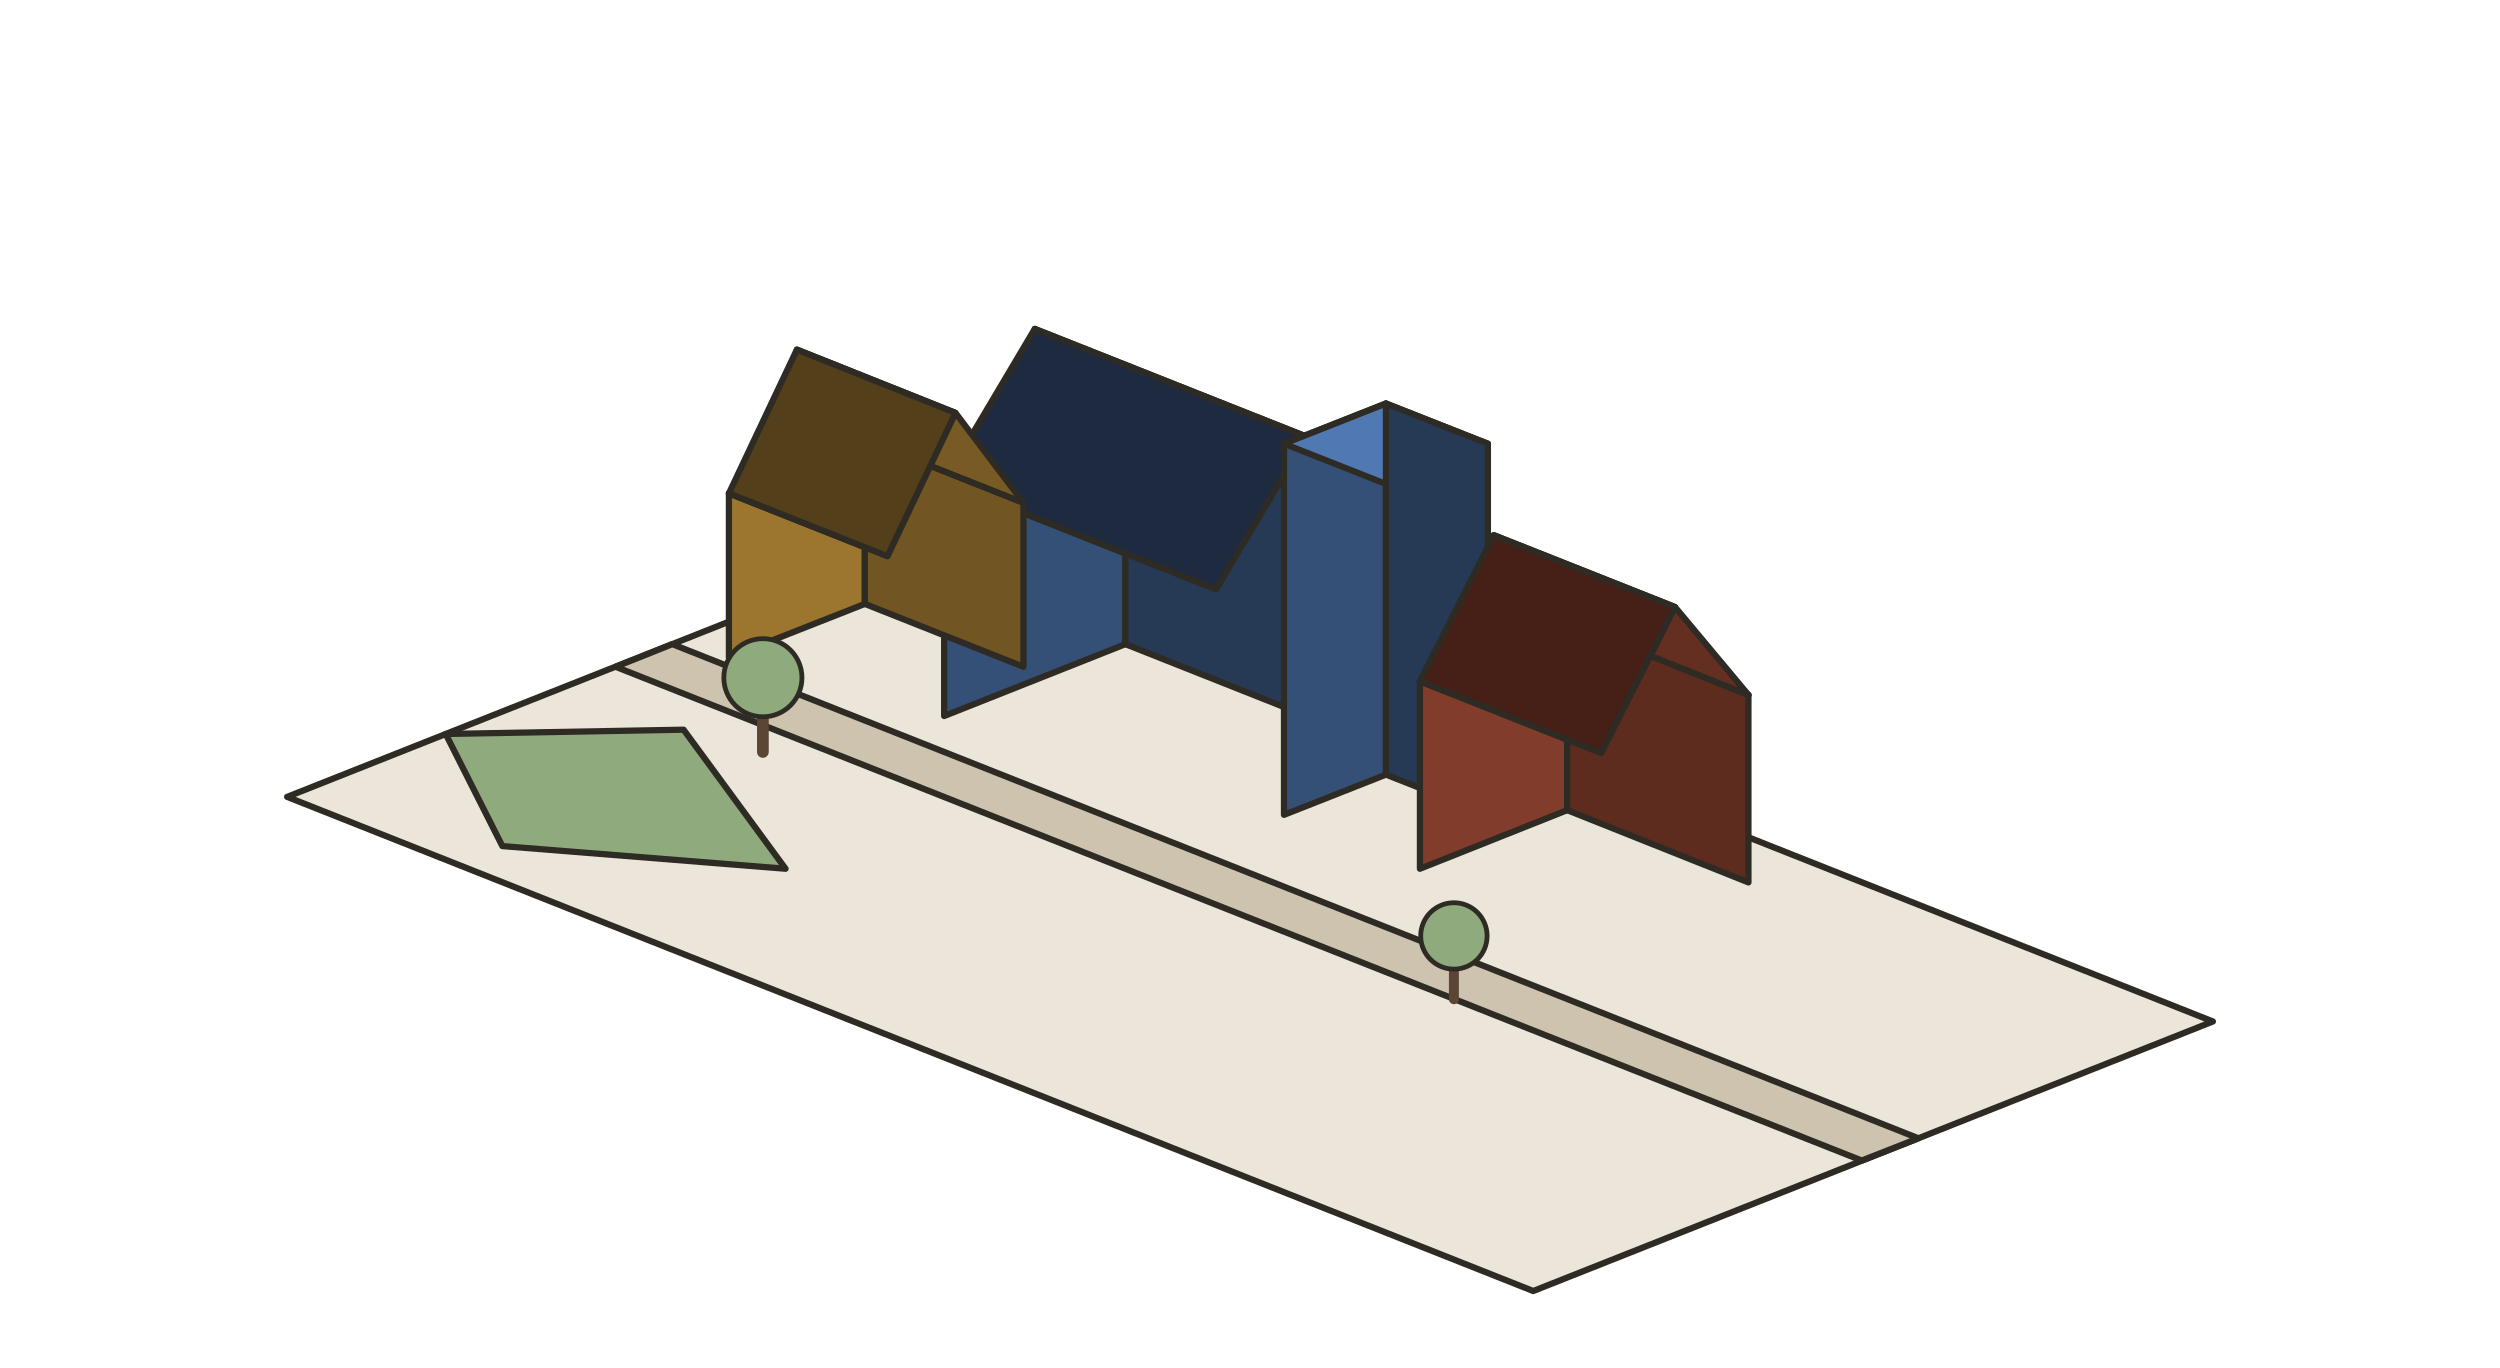
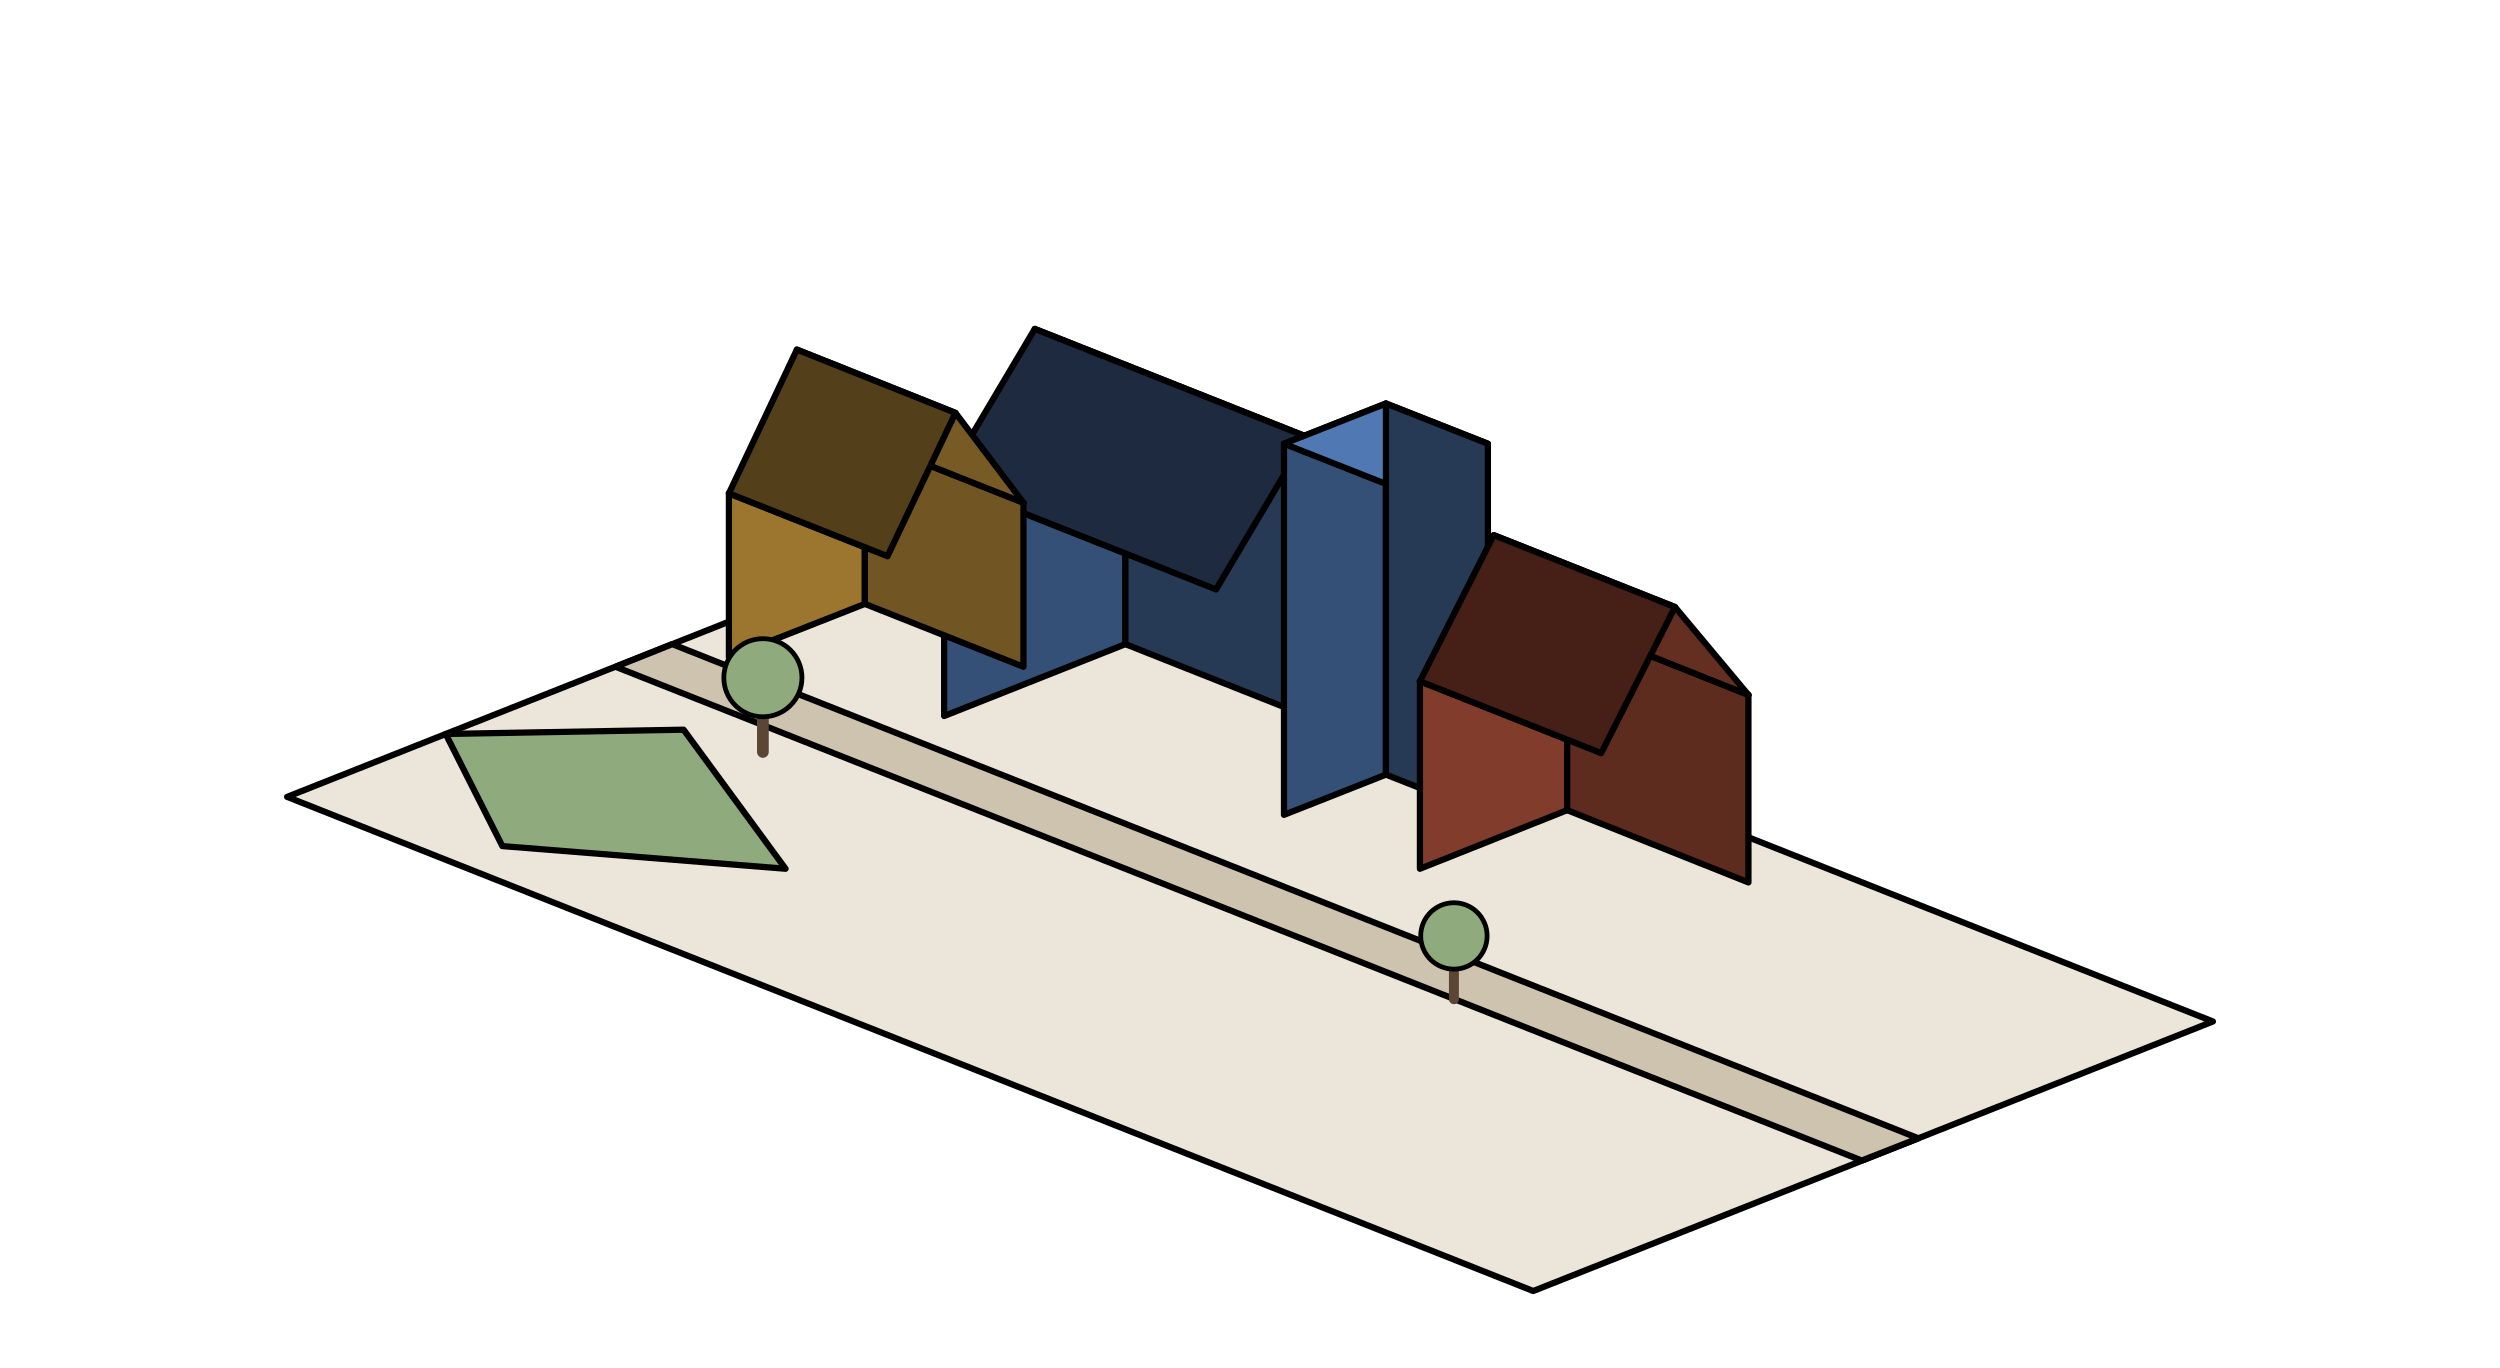
<svg xmlns="http://www.w3.org/2000/svg" width="640" height="350" viewBox="0 0 640 350" role="img" aria-labelledby="modell-annaeherung-title">
-   <polygon points="247.5,135.0 566.5,261.5 392.5,330.5 73.5,204.0" fill="#ece6da" stroke="#2e2a24" stroke-width="1.6" stroke-linejoin="round" />
-   <polygon points="175.0,186.8 201.1,222.4 128.6,216.6 114.1,187.9" fill="#8faa7c" stroke="#2e2a24" stroke-width="1.6" stroke-linejoin="round" />
-   <polygon points="172.1,164.9 491.1,291.4 476.6,297.1 157.6,170.7" fill="#cdc3ae" stroke="#2e2a24" stroke-width="1.6" stroke-linejoin="round" />
-   <polygon points="288.1,104.9 241.7,123.3 241.7,183.3 288.1,164.9" fill="#355077" stroke="#2e2a24" stroke-width="1.6" stroke-linejoin="round" />
-   <polygon points="288.1,104.9 357.7,132.5 311.3,150.9 241.7,123.3" fill="#5078b2" stroke="#2e2a24" stroke-width="1.6" stroke-linejoin="round" />
-   <polygon points="288.1,104.9 357.7,132.5 357.7,192.5 288.1,164.9" fill="#263a56" stroke="#2e2a24" stroke-width="1.6" stroke-linejoin="round" />
-   <polygon points="288.1,104.9 357.7,132.5 334.5,111.8 264.9,84.2" fill="#293d5b" stroke="#2e2a24" stroke-width="1.6" stroke-linejoin="round" />
-   <polygon points="241.7,123.3 311.3,150.9 334.5,111.8 264.9,84.2" fill="#1d2a3f" stroke="#2e2a24" stroke-width="1.6" stroke-linejoin="round" />
-   <polygon points="354.8,103.3 328.7,113.6 328.7,208.6 354.8,198.3" fill="#355077" stroke="#2e2a24" stroke-width="1.6" stroke-linejoin="round" />
-   <polygon points="354.8,103.3 380.9,113.6 354.8,123.9 328.7,113.6" fill="#5078b2" stroke="#2e2a24" stroke-width="1.6" stroke-linejoin="round" />
-   <polygon points="354.8,103.3 380.9,113.6 380.9,208.6 354.8,198.3" fill="#263a56" stroke="#2e2a24" stroke-width="1.6" stroke-linejoin="round" />
-   <polygon points="221.4,112.6 186.6,126.3 186.6,168.3 221.4,154.6" fill="#9c762f" stroke="#2e2a24" stroke-width="1.6" stroke-linejoin="round" />
-   <polygon points="221.4,112.6 262.0,128.7 227.2,142.4 186.6,126.3" fill="#eab146" stroke="#2e2a24" stroke-width="1.6" stroke-linejoin="round" />
-   <polygon points="221.4,112.6 262.0,128.7 262.0,170.7 221.4,154.6" fill="#715522" stroke="#2e2a24" stroke-width="1.6" stroke-linejoin="round" />
-   <polygon points="221.4,112.6 262.0,128.7 244.6,105.7 204.0,89.5" fill="#785b24" stroke="#2e2a24" stroke-width="1.6" stroke-linejoin="round" />
-   <polygon points="186.6,126.3 227.2,142.4 244.6,105.7 204.0,89.5" fill="#533f19" stroke="#2e2a24" stroke-width="1.6" stroke-linejoin="round" />
-   <polygon points="401.2,159.4 363.5,174.4 363.5,222.4 401.2,207.4" fill="#823c2b" stroke="#2e2a24" stroke-width="1.6" stroke-linejoin="round" />
-   <polygon points="401.2,159.4 447.6,177.9 409.9,192.8 363.5,174.4" fill="#c35a41" stroke="#2e2a24" stroke-width="1.6" stroke-linejoin="round" />
-   <polygon points="401.2,159.4 447.6,177.9 447.6,225.9 401.2,207.4" fill="#5e2b1f" stroke="#2e2a24" stroke-width="1.6" stroke-linejoin="round" />
-   <polygon points="401.2,159.4 447.6,177.9 428.8,155.4 382.4,137.0" fill="#642e21" stroke="#2e2a24" stroke-width="1.6" stroke-linejoin="round" />
-   <polygon points="363.5,174.4 409.9,192.8 428.8,155.4 382.4,137.0" fill="#462017" stroke="#2e2a24" stroke-width="1.6" stroke-linejoin="round" />
+   <polygon points="247.5,135.0 566.5,261.5 392.5,330.5 73.5,204.0" fill="#ece6da" stroke="currentColor" stroke-width="1.6" stroke-linejoin="round" />
+   <polygon points="175.0,186.8 201.1,222.4 128.6,216.6 114.1,187.9" fill="#8faa7c" stroke="currentColor" stroke-width="1.6" stroke-linejoin="round" />
+   <polygon points="172.1,164.9 491.1,291.4 476.6,297.1 157.6,170.7" fill="#cdc3ae" stroke="currentColor" stroke-width="1.6" stroke-linejoin="round" />
+   <polygon points="288.1,104.9 241.7,123.3 241.7,183.3 288.1,164.9" fill="#355077" stroke="currentColor" stroke-width="1.6" stroke-linejoin="round" />
+   <polygon points="288.1,104.9 357.7,132.5 311.3,150.9 241.7,123.3" fill="#5078b2" stroke="currentColor" stroke-width="1.6" stroke-linejoin="round" />
+   <polygon points="288.1,104.9 357.7,132.5 357.7,192.5 288.1,164.9" fill="#263a56" stroke="currentColor" stroke-width="1.6" stroke-linejoin="round" />
+   <polygon points="288.1,104.9 357.7,132.5 334.5,111.8 264.9,84.2" fill="#293d5b" stroke="currentColor" stroke-width="1.6" stroke-linejoin="round" />
+   <polygon points="241.7,123.3 311.3,150.9 334.5,111.8 264.9,84.2" fill="#1d2a3f" stroke="currentColor" stroke-width="1.6" stroke-linejoin="round" />
+   <polygon points="354.8,103.3 328.7,113.6 328.7,208.6 354.8,198.3" fill="#355077" stroke="currentColor" stroke-width="1.6" stroke-linejoin="round" />
+   <polygon points="354.8,103.3 380.9,113.6 354.8,123.9 328.7,113.6" fill="#5078b2" stroke="currentColor" stroke-width="1.6" stroke-linejoin="round" />
+   <polygon points="354.8,103.3 380.9,113.6 380.9,208.6 354.8,198.3" fill="#263a56" stroke="currentColor" stroke-width="1.6" stroke-linejoin="round" />
+   <polygon points="221.4,112.6 186.6,126.3 186.6,168.3 221.4,154.6" fill="#9c762f" stroke="currentColor" stroke-width="1.6" stroke-linejoin="round" />
+   <polygon points="221.4,112.6 262.0,128.7 227.2,142.4 186.6,126.3" fill="#eab146" stroke="currentColor" stroke-width="1.6" stroke-linejoin="round" />
+   <polygon points="221.4,112.6 262.0,128.7 262.0,170.7 221.4,154.6" fill="#715522" stroke="currentColor" stroke-width="1.6" stroke-linejoin="round" />
+   <polygon points="221.4,112.6 262.0,128.7 244.6,105.7 204.0,89.5" fill="#785b24" stroke="currentColor" stroke-width="1.6" stroke-linejoin="round" />
+   <polygon points="186.6,126.3 227.2,142.4 244.6,105.7 204.0,89.5" fill="#533f19" stroke="currentColor" stroke-width="1.6" stroke-linejoin="round" />
+   <polygon points="401.2,159.4 363.5,174.4 363.5,222.4 401.2,207.4" fill="#823c2b" stroke="currentColor" stroke-width="1.6" stroke-linejoin="round" />
+   <polygon points="401.2,159.4 447.6,177.9 409.9,192.8 363.5,174.4" fill="#c35a41" stroke="currentColor" stroke-width="1.6" stroke-linejoin="round" />
+   <polygon points="401.2,159.4 447.6,177.9 447.6,225.9 401.2,207.4" fill="#5e2b1f" stroke="currentColor" stroke-width="1.6" stroke-linejoin="round" />
+   <polygon points="401.2,159.4 447.6,177.9 428.8,155.4 382.4,137.0" fill="#642e21" stroke="currentColor" stroke-width="1.6" stroke-linejoin="round" />
+   <polygon points="363.5,174.4 409.9,192.8 428.8,155.4 382.4,137.0" fill="#462017" stroke="currentColor" stroke-width="1.6" stroke-linejoin="round" />
  <line x1="195.3" y1="192.5" x2="195.3" y2="182.5" stroke="#5b4636" stroke-width="3" stroke-linecap="round" />
-   <circle cx="195.3" cy="173.5" r="10" fill="#8faa7c" stroke="#2e2a24" stroke-width="1.23" />
+   <circle cx="195.3" cy="173.5" r="10" fill="#8faa7c" stroke="currentColor" stroke-width="1.23" />
  <line x1="372.2" y1="255.8" x2="372.2" y2="247.3" stroke="#5b4636" stroke-width="2.55" stroke-linecap="round" />
-   <circle cx="372.2" cy="239.6" r="8.5" fill="#8faa7c" stroke="#2e2a24" stroke-width="1.23" />
+   <circle cx="372.2" cy="239.6" r="8.5" fill="#8faa7c" stroke="currentColor" stroke-width="1.23" />
</svg>
